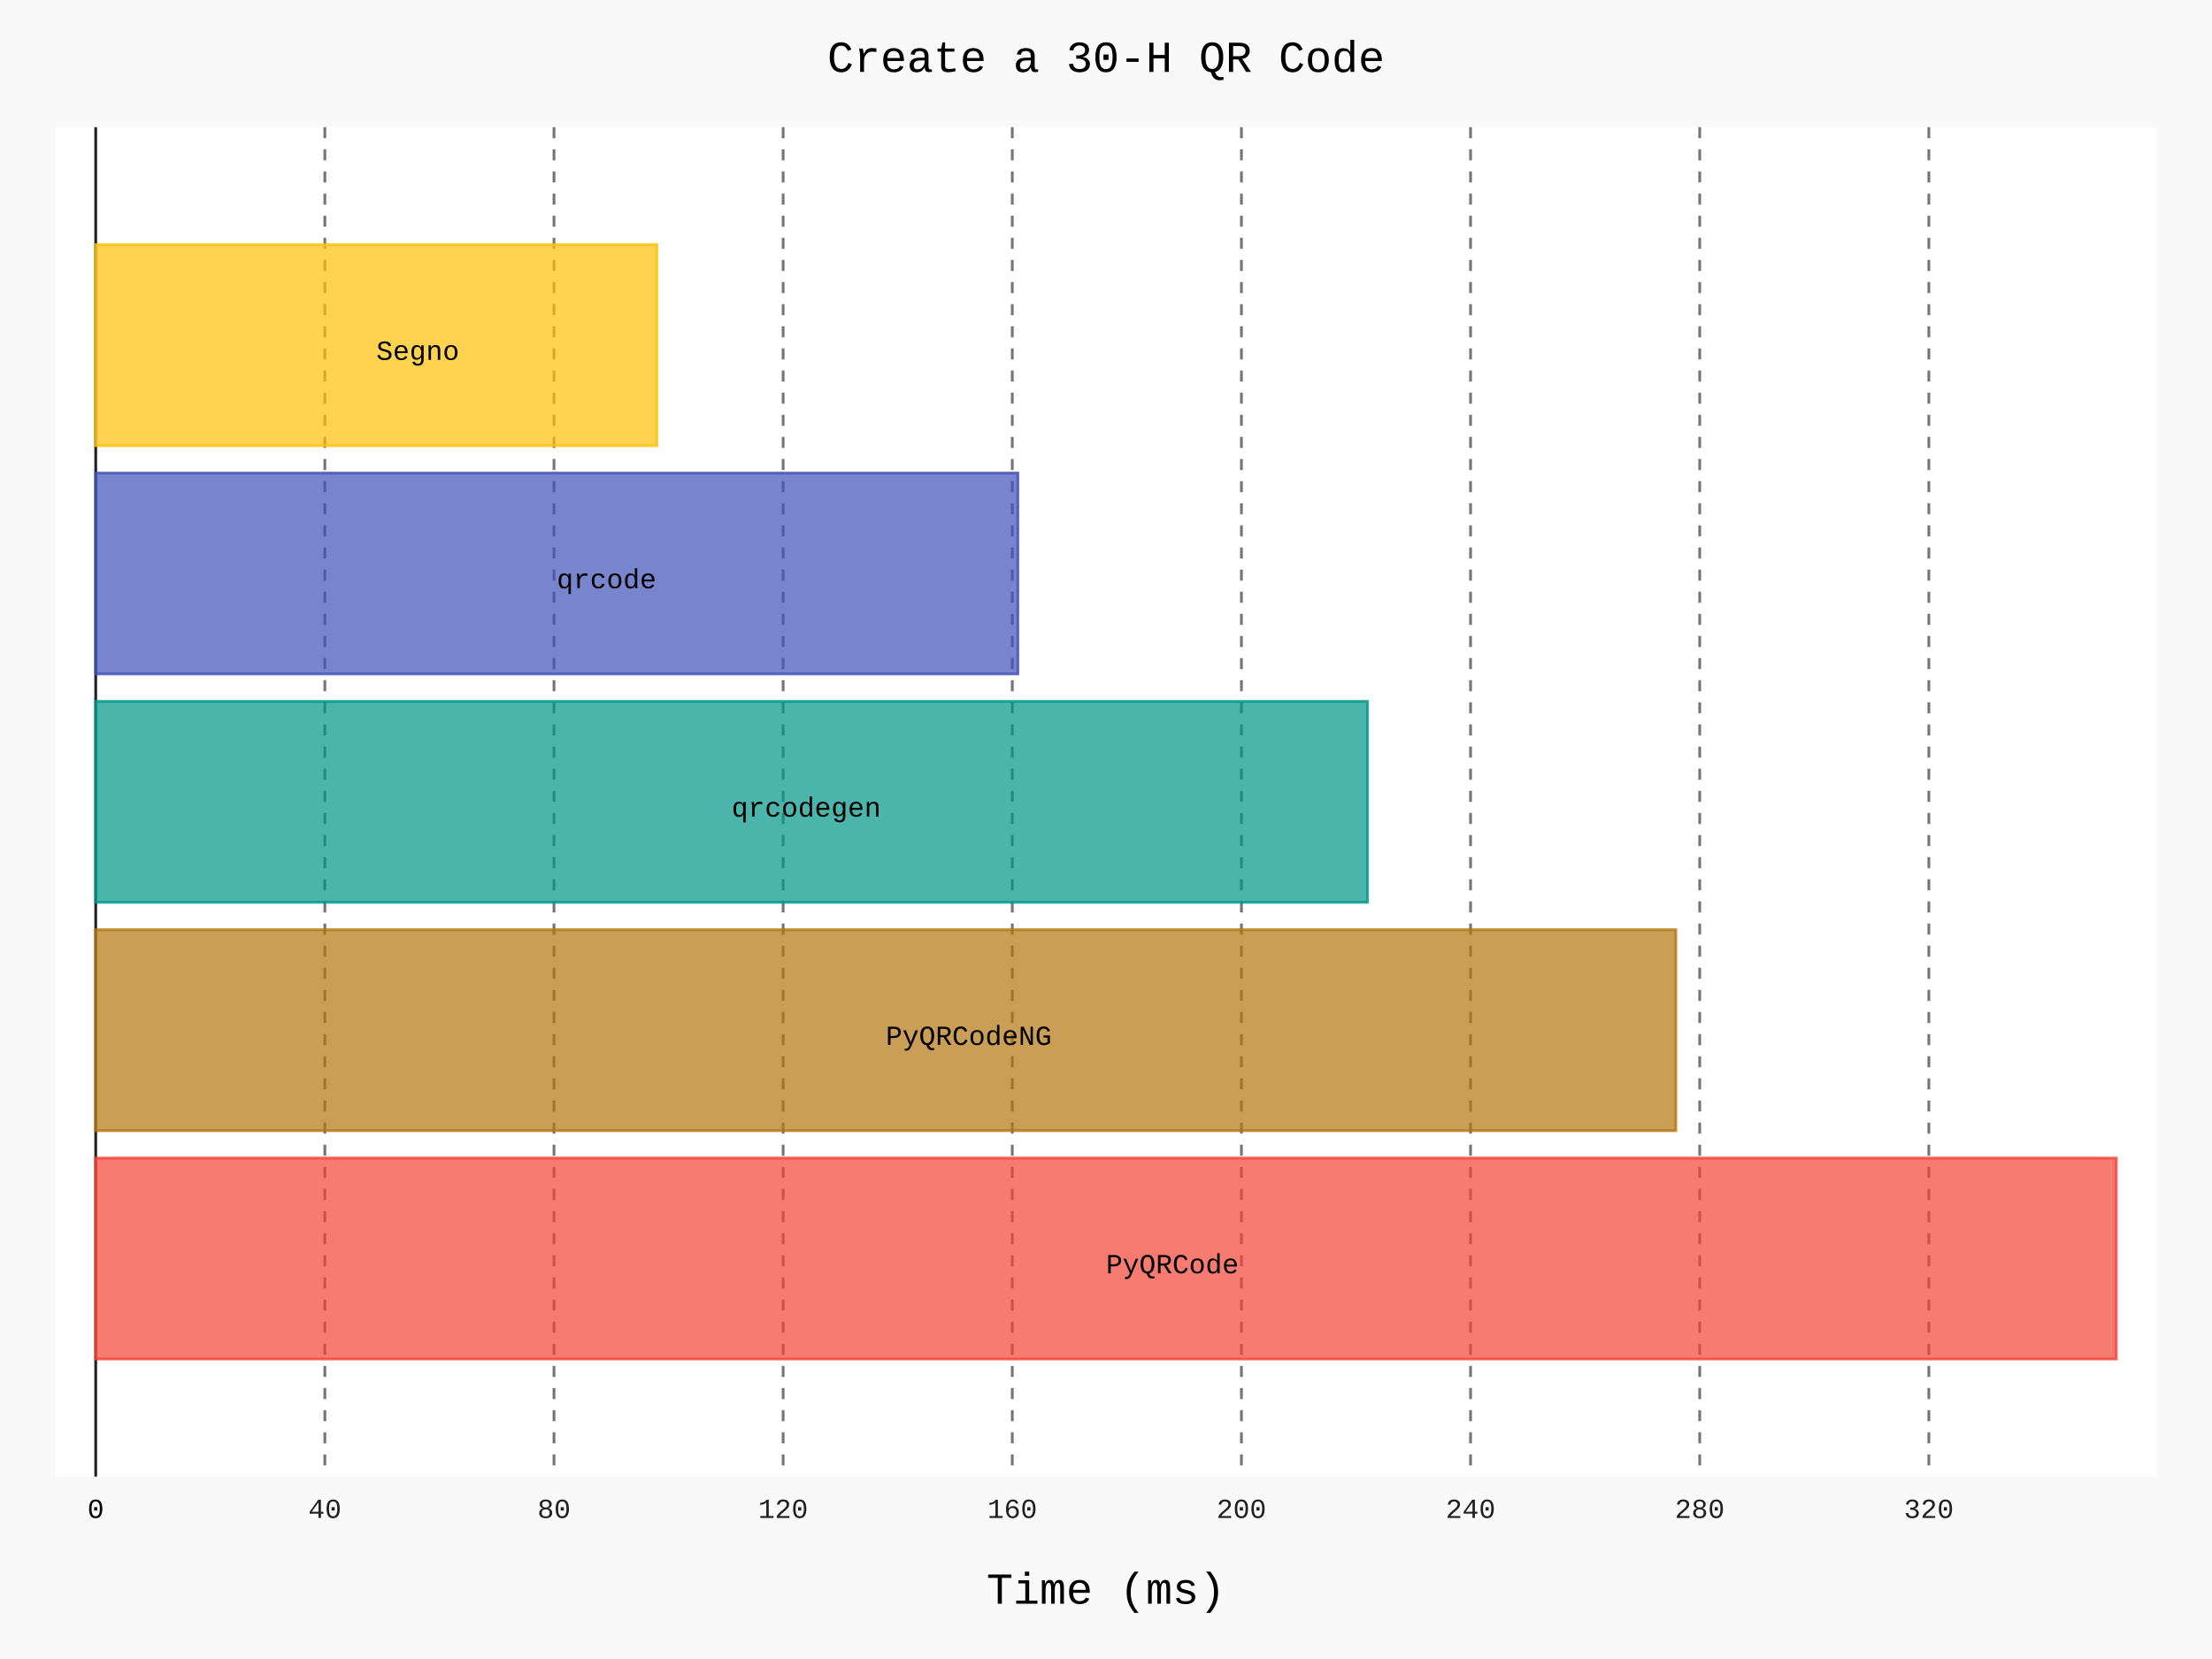
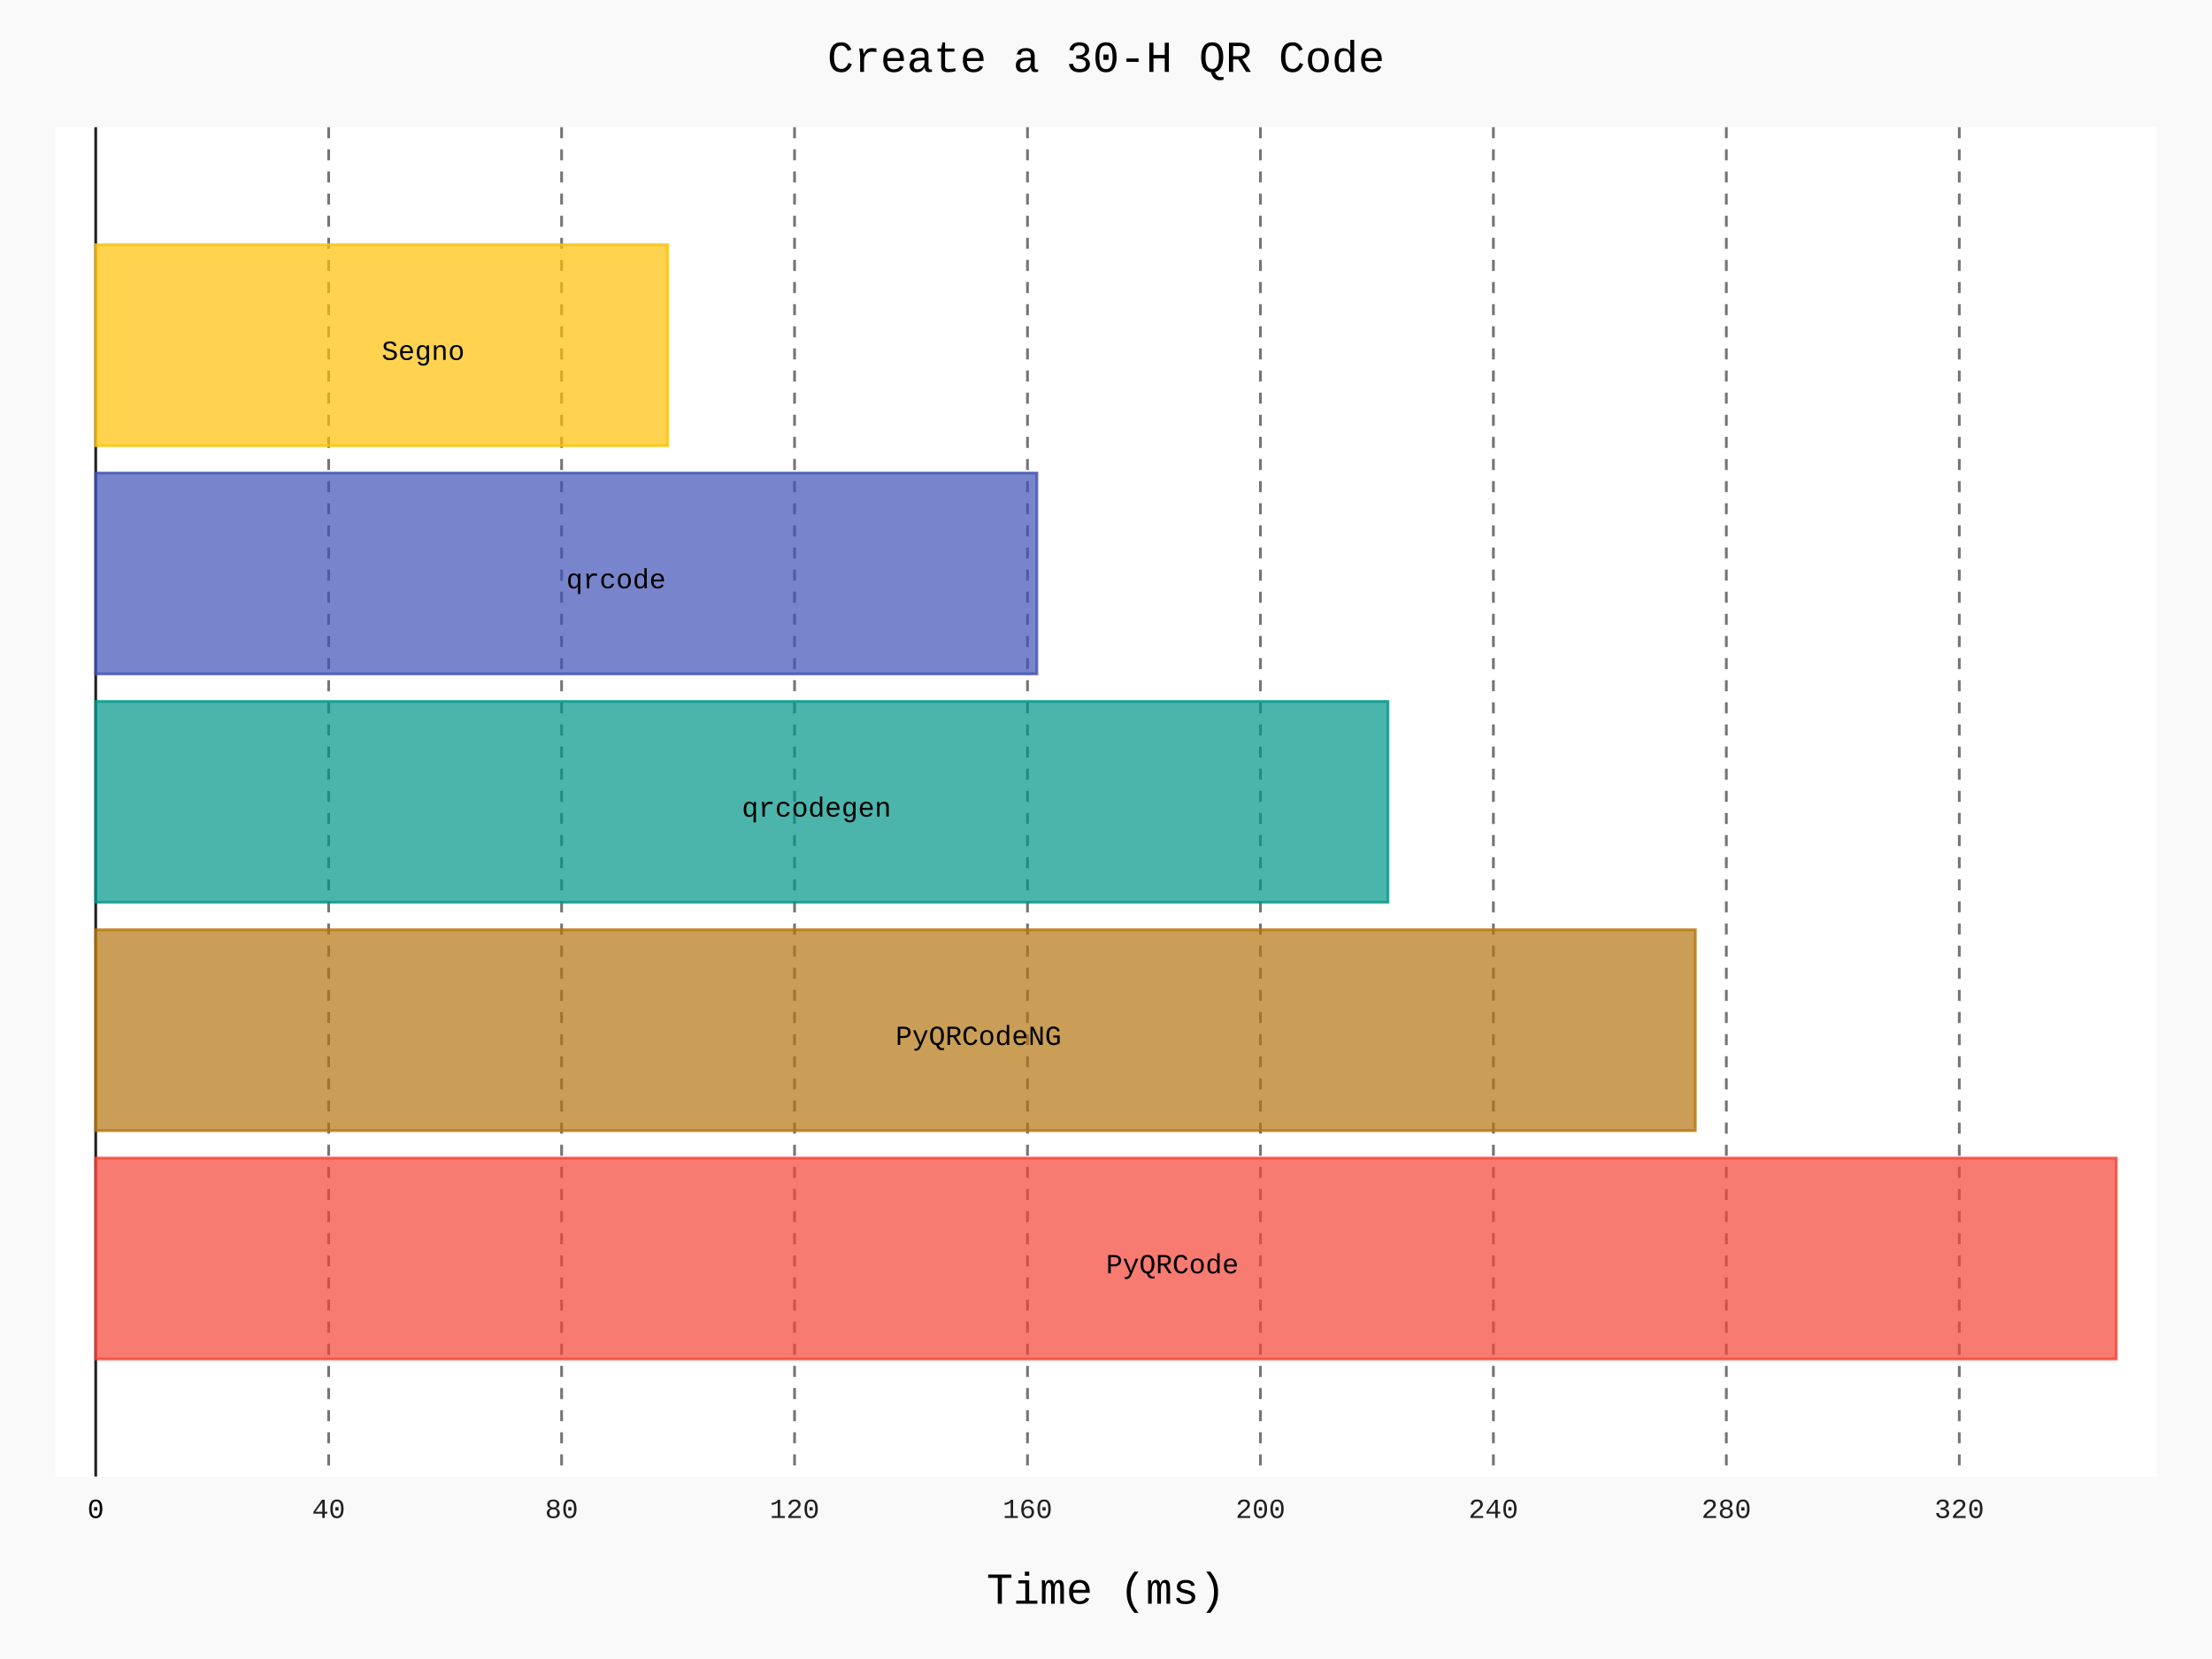
- <svg xmlns="http://www.w3.org/2000/svg" class="pygal-chart" id="chart-5468003f-a576-407e-8d6c-2c43796798f2" viewBox="0 0 800 600">
+ <svg xmlns="http://www.w3.org/2000/svg" class="pygal-chart" id="chart-a9d7307f-615d-429d-9244-e669dc88efb3" viewBox="0 0 800 600">
  <defs>
-     <style type="text/css">#chart-5468003f-a576-407e-8d6c-2c43796798f2{-webkit-user-select:none;-webkit-font-smoothing:antialiased;font-family:Consolas,"Liberation Mono",Menlo,Courier,monospace}#chart-5468003f-a576-407e-8d6c-2c43796798f2 .title{font-family:Consolas,"Liberation Mono",Menlo,Courier,monospace;font-size:16px}#chart-5468003f-a576-407e-8d6c-2c43796798f2 .legends .legend text{font-family:Consolas,"Liberation Mono",Menlo,Courier,monospace;font-size:14px}#chart-5468003f-a576-407e-8d6c-2c43796798f2 .axis text{font-family:Consolas,"Liberation Mono",Menlo,Courier,monospace;font-size:10px}#chart-5468003f-a576-407e-8d6c-2c43796798f2 .axis text.major{font-family:Consolas,"Liberation Mono",Menlo,Courier,monospace;font-size:10px}#chart-5468003f-a576-407e-8d6c-2c43796798f2 .text-overlay text.value{font-family:Consolas,"Liberation Mono",Menlo,Courier,monospace;font-size:16px}#chart-5468003f-a576-407e-8d6c-2c43796798f2 .text-overlay text.label{font-family:Consolas,"Liberation Mono",Menlo,Courier,monospace;font-size:10px}#chart-5468003f-a576-407e-8d6c-2c43796798f2 .tooltip{font-family:Consolas,"Liberation Mono",Menlo,Courier,monospace;font-size:14px}#chart-5468003f-a576-407e-8d6c-2c43796798f2 text.no_data{font-family:Consolas,"Liberation Mono",Menlo,Courier,monospace;font-size:64px}
- #chart-5468003f-a576-407e-8d6c-2c43796798f2{background-color:rgba(249,249,249,1)}#chart-5468003f-a576-407e-8d6c-2c43796798f2 path,#chart-5468003f-a576-407e-8d6c-2c43796798f2 line,#chart-5468003f-a576-407e-8d6c-2c43796798f2 rect,#chart-5468003f-a576-407e-8d6c-2c43796798f2 circle{-webkit-transition:150ms;-moz-transition:150ms;transition:150ms}#chart-5468003f-a576-407e-8d6c-2c43796798f2 .graph &gt; .background{fill:rgba(249,249,249,1)}#chart-5468003f-a576-407e-8d6c-2c43796798f2 .plot &gt; .background{fill:rgba(255,255,255,1)}#chart-5468003f-a576-407e-8d6c-2c43796798f2 .graph{fill:rgba(0,0,0,.87)}#chart-5468003f-a576-407e-8d6c-2c43796798f2 text.no_data{fill:rgba(0,0,0,1)}#chart-5468003f-a576-407e-8d6c-2c43796798f2 .title{fill:rgba(0,0,0,1)}#chart-5468003f-a576-407e-8d6c-2c43796798f2 .legends .legend text{fill:rgba(0,0,0,.87)}#chart-5468003f-a576-407e-8d6c-2c43796798f2 .legends .legend:hover text{fill:rgba(0,0,0,1)}#chart-5468003f-a576-407e-8d6c-2c43796798f2 .axis .line{stroke:rgba(0,0,0,1)}#chart-5468003f-a576-407e-8d6c-2c43796798f2 .axis .guide.line{stroke:rgba(0,0,0,.54)}#chart-5468003f-a576-407e-8d6c-2c43796798f2 .axis .major.line{stroke:rgba(0,0,0,.87)}#chart-5468003f-a576-407e-8d6c-2c43796798f2 .axis text.major{fill:rgba(0,0,0,1)}#chart-5468003f-a576-407e-8d6c-2c43796798f2 .axis.y .guides:hover .guide.line,#chart-5468003f-a576-407e-8d6c-2c43796798f2 .line-graph .axis.x .guides:hover .guide.line,#chart-5468003f-a576-407e-8d6c-2c43796798f2 .stackedline-graph .axis.x .guides:hover .guide.line,#chart-5468003f-a576-407e-8d6c-2c43796798f2 .xy-graph .axis.x .guides:hover .guide.line{stroke:rgba(0,0,0,1)}#chart-5468003f-a576-407e-8d6c-2c43796798f2 .axis .guides:hover text{fill:rgba(0,0,0,1)}#chart-5468003f-a576-407e-8d6c-2c43796798f2 .reactive{fill-opacity:.7;stroke-opacity:.8}#chart-5468003f-a576-407e-8d6c-2c43796798f2 .ci{stroke:rgba(0,0,0,.87)}#chart-5468003f-a576-407e-8d6c-2c43796798f2 .reactive.active,#chart-5468003f-a576-407e-8d6c-2c43796798f2 .active .reactive{fill-opacity:.8;stroke-opacity:.9;stroke-width:4}#chart-5468003f-a576-407e-8d6c-2c43796798f2 .ci .reactive.active{stroke-width:1.5}#chart-5468003f-a576-407e-8d6c-2c43796798f2 .series text{fill:rgba(0,0,0,1)}#chart-5468003f-a576-407e-8d6c-2c43796798f2 .tooltip rect{fill:rgba(255,255,255,1);stroke:rgba(0,0,0,1);-webkit-transition:opacity 150ms;-moz-transition:opacity 150ms;transition:opacity 150ms}#chart-5468003f-a576-407e-8d6c-2c43796798f2 .tooltip .label{fill:rgba(0,0,0,.87)}#chart-5468003f-a576-407e-8d6c-2c43796798f2 .tooltip .label{fill:rgba(0,0,0,.87)}#chart-5468003f-a576-407e-8d6c-2c43796798f2 .tooltip .legend{font-size:.8em;fill:rgba(0,0,0,.54)}#chart-5468003f-a576-407e-8d6c-2c43796798f2 .tooltip .x_label{font-size:.6em;fill:rgba(0,0,0,1)}#chart-5468003f-a576-407e-8d6c-2c43796798f2 .tooltip .xlink{font-size:.5em;text-decoration:underline}#chart-5468003f-a576-407e-8d6c-2c43796798f2 .tooltip .value{font-size:1.5em}#chart-5468003f-a576-407e-8d6c-2c43796798f2 .bound{font-size:.5em}#chart-5468003f-a576-407e-8d6c-2c43796798f2 .max-value{font-size:.75em;fill:rgba(0,0,0,.54)}#chart-5468003f-a576-407e-8d6c-2c43796798f2 .map-element{fill:rgba(255,255,255,1);stroke:rgba(0,0,0,.54) !important}#chart-5468003f-a576-407e-8d6c-2c43796798f2 .map-element .reactive{fill-opacity:inherit;stroke-opacity:inherit}#chart-5468003f-a576-407e-8d6c-2c43796798f2 .color-0,#chart-5468003f-a576-407e-8d6c-2c43796798f2 .color-0 a:visited{stroke:#F44336;fill:#F44336}#chart-5468003f-a576-407e-8d6c-2c43796798f2 .color-1,#chart-5468003f-a576-407e-8d6c-2c43796798f2 .color-1 a:visited{stroke:#3F51B5;fill:#3F51B5}#chart-5468003f-a576-407e-8d6c-2c43796798f2 .color-2,#chart-5468003f-a576-407e-8d6c-2c43796798f2 .color-2 a:visited{stroke:#009688;fill:#009688}#chart-5468003f-a576-407e-8d6c-2c43796798f2 .color-3,#chart-5468003f-a576-407e-8d6c-2c43796798f2 .color-3 a:visited{stroke:#FFC107;fill:#FFC107}#chart-5468003f-a576-407e-8d6c-2c43796798f2 .color-4,#chart-5468003f-a576-407e-8d6c-2c43796798f2 .color-4 a:visited{stroke:#FF5722;fill:#FF5722}#chart-5468003f-a576-407e-8d6c-2c43796798f2 .text-overlay .color-0 text{fill:black}#chart-5468003f-a576-407e-8d6c-2c43796798f2 .text-overlay .color-1 text{fill:black}#chart-5468003f-a576-407e-8d6c-2c43796798f2 .text-overlay .color-2 text{fill:black}#chart-5468003f-a576-407e-8d6c-2c43796798f2 .text-overlay .color-3 text{fill:black}#chart-5468003f-a576-407e-8d6c-2c43796798f2 .text-overlay .color-4 text{fill:black}
- #chart-5468003f-a576-407e-8d6c-2c43796798f2 text.no_data{text-anchor:middle}#chart-5468003f-a576-407e-8d6c-2c43796798f2 .guide.line{fill:none}#chart-5468003f-a576-407e-8d6c-2c43796798f2 .centered{text-anchor:middle}#chart-5468003f-a576-407e-8d6c-2c43796798f2 .title{text-anchor:middle}#chart-5468003f-a576-407e-8d6c-2c43796798f2 .legends .legend text{fill-opacity:1}#chart-5468003f-a576-407e-8d6c-2c43796798f2 .axis.x text{text-anchor:middle}#chart-5468003f-a576-407e-8d6c-2c43796798f2 .axis.x:not(.web) text[transform]{text-anchor:start}#chart-5468003f-a576-407e-8d6c-2c43796798f2 .axis.x:not(.web) text[transform].backwards{text-anchor:end}#chart-5468003f-a576-407e-8d6c-2c43796798f2 .axis.y text{text-anchor:end}#chart-5468003f-a576-407e-8d6c-2c43796798f2 .axis.y text[transform].backwards{text-anchor:start}#chart-5468003f-a576-407e-8d6c-2c43796798f2 .axis.y2 text{text-anchor:start}#chart-5468003f-a576-407e-8d6c-2c43796798f2 .axis.y2 text[transform].backwards{text-anchor:end}#chart-5468003f-a576-407e-8d6c-2c43796798f2 .axis .guide.line{stroke-dasharray:4,4}#chart-5468003f-a576-407e-8d6c-2c43796798f2 .axis .major.guide.line{stroke-dasharray:6,6}#chart-5468003f-a576-407e-8d6c-2c43796798f2 .horizontal .axis.y .guide.line,#chart-5468003f-a576-407e-8d6c-2c43796798f2 .horizontal .axis.y2 .guide.line,#chart-5468003f-a576-407e-8d6c-2c43796798f2 .vertical .axis.x .guide.line{opacity:0}#chart-5468003f-a576-407e-8d6c-2c43796798f2 .horizontal .axis.always_show .guide.line,#chart-5468003f-a576-407e-8d6c-2c43796798f2 .vertical .axis.always_show .guide.line{opacity:1 !important}#chart-5468003f-a576-407e-8d6c-2c43796798f2 .axis.y .guides:hover .guide.line,#chart-5468003f-a576-407e-8d6c-2c43796798f2 .axis.y2 .guides:hover .guide.line,#chart-5468003f-a576-407e-8d6c-2c43796798f2 .axis.x .guides:hover .guide.line{opacity:1}#chart-5468003f-a576-407e-8d6c-2c43796798f2 .axis .guides:hover text{opacity:1}#chart-5468003f-a576-407e-8d6c-2c43796798f2 .nofill{fill:none}#chart-5468003f-a576-407e-8d6c-2c43796798f2 .subtle-fill{fill-opacity:.2}#chart-5468003f-a576-407e-8d6c-2c43796798f2 .dot{stroke-width:1px;fill-opacity:1}#chart-5468003f-a576-407e-8d6c-2c43796798f2 .dot.active{stroke-width:5px}#chart-5468003f-a576-407e-8d6c-2c43796798f2 .dot.negative{fill:transparent}#chart-5468003f-a576-407e-8d6c-2c43796798f2 text,#chart-5468003f-a576-407e-8d6c-2c43796798f2 tspan{stroke:none !important}#chart-5468003f-a576-407e-8d6c-2c43796798f2 .series text.active{opacity:1}#chart-5468003f-a576-407e-8d6c-2c43796798f2 .tooltip rect{fill-opacity:.95;stroke-width:.5}#chart-5468003f-a576-407e-8d6c-2c43796798f2 .tooltip text{fill-opacity:1}#chart-5468003f-a576-407e-8d6c-2c43796798f2 .showable{visibility:hidden}#chart-5468003f-a576-407e-8d6c-2c43796798f2 .showable.shown{visibility:visible}#chart-5468003f-a576-407e-8d6c-2c43796798f2 .gauge-background{fill:rgba(229,229,229,1);stroke:none}#chart-5468003f-a576-407e-8d6c-2c43796798f2 .bg-lines{stroke:rgba(249,249,249,1);stroke-width:2px}</style>
+     <style type="text/css">#chart-a9d7307f-615d-429d-9244-e669dc88efb3{-webkit-user-select:none;-webkit-font-smoothing:antialiased;font-family:Consolas,"Liberation Mono",Menlo,Courier,monospace}#chart-a9d7307f-615d-429d-9244-e669dc88efb3 .title{font-family:Consolas,"Liberation Mono",Menlo,Courier,monospace;font-size:16px}#chart-a9d7307f-615d-429d-9244-e669dc88efb3 .legends .legend text{font-family:Consolas,"Liberation Mono",Menlo,Courier,monospace;font-size:14px}#chart-a9d7307f-615d-429d-9244-e669dc88efb3 .axis text{font-family:Consolas,"Liberation Mono",Menlo,Courier,monospace;font-size:10px}#chart-a9d7307f-615d-429d-9244-e669dc88efb3 .axis text.major{font-family:Consolas,"Liberation Mono",Menlo,Courier,monospace;font-size:10px}#chart-a9d7307f-615d-429d-9244-e669dc88efb3 .text-overlay text.value{font-family:Consolas,"Liberation Mono",Menlo,Courier,monospace;font-size:16px}#chart-a9d7307f-615d-429d-9244-e669dc88efb3 .text-overlay text.label{font-family:Consolas,"Liberation Mono",Menlo,Courier,monospace;font-size:10px}#chart-a9d7307f-615d-429d-9244-e669dc88efb3 .tooltip{font-family:Consolas,"Liberation Mono",Menlo,Courier,monospace;font-size:14px}#chart-a9d7307f-615d-429d-9244-e669dc88efb3 text.no_data{font-family:Consolas,"Liberation Mono",Menlo,Courier,monospace;font-size:64px}
+ #chart-a9d7307f-615d-429d-9244-e669dc88efb3{background-color:rgba(249,249,249,1)}#chart-a9d7307f-615d-429d-9244-e669dc88efb3 path,#chart-a9d7307f-615d-429d-9244-e669dc88efb3 line,#chart-a9d7307f-615d-429d-9244-e669dc88efb3 rect,#chart-a9d7307f-615d-429d-9244-e669dc88efb3 circle{-webkit-transition:150ms;-moz-transition:150ms;transition:150ms}#chart-a9d7307f-615d-429d-9244-e669dc88efb3 .graph &gt; .background{fill:rgba(249,249,249,1)}#chart-a9d7307f-615d-429d-9244-e669dc88efb3 .plot &gt; .background{fill:rgba(255,255,255,1)}#chart-a9d7307f-615d-429d-9244-e669dc88efb3 .graph{fill:rgba(0,0,0,.87)}#chart-a9d7307f-615d-429d-9244-e669dc88efb3 text.no_data{fill:rgba(0,0,0,1)}#chart-a9d7307f-615d-429d-9244-e669dc88efb3 .title{fill:rgba(0,0,0,1)}#chart-a9d7307f-615d-429d-9244-e669dc88efb3 .legends .legend text{fill:rgba(0,0,0,.87)}#chart-a9d7307f-615d-429d-9244-e669dc88efb3 .legends .legend:hover text{fill:rgba(0,0,0,1)}#chart-a9d7307f-615d-429d-9244-e669dc88efb3 .axis .line{stroke:rgba(0,0,0,1)}#chart-a9d7307f-615d-429d-9244-e669dc88efb3 .axis .guide.line{stroke:rgba(0,0,0,.54)}#chart-a9d7307f-615d-429d-9244-e669dc88efb3 .axis .major.line{stroke:rgba(0,0,0,.87)}#chart-a9d7307f-615d-429d-9244-e669dc88efb3 .axis text.major{fill:rgba(0,0,0,1)}#chart-a9d7307f-615d-429d-9244-e669dc88efb3 .axis.y .guides:hover .guide.line,#chart-a9d7307f-615d-429d-9244-e669dc88efb3 .line-graph .axis.x .guides:hover .guide.line,#chart-a9d7307f-615d-429d-9244-e669dc88efb3 .stackedline-graph .axis.x .guides:hover .guide.line,#chart-a9d7307f-615d-429d-9244-e669dc88efb3 .xy-graph .axis.x .guides:hover .guide.line{stroke:rgba(0,0,0,1)}#chart-a9d7307f-615d-429d-9244-e669dc88efb3 .axis .guides:hover text{fill:rgba(0,0,0,1)}#chart-a9d7307f-615d-429d-9244-e669dc88efb3 .reactive{fill-opacity:.7;stroke-opacity:.8}#chart-a9d7307f-615d-429d-9244-e669dc88efb3 .ci{stroke:rgba(0,0,0,.87)}#chart-a9d7307f-615d-429d-9244-e669dc88efb3 .reactive.active,#chart-a9d7307f-615d-429d-9244-e669dc88efb3 .active .reactive{fill-opacity:.8;stroke-opacity:.9;stroke-width:4}#chart-a9d7307f-615d-429d-9244-e669dc88efb3 .ci .reactive.active{stroke-width:1.5}#chart-a9d7307f-615d-429d-9244-e669dc88efb3 .series text{fill:rgba(0,0,0,1)}#chart-a9d7307f-615d-429d-9244-e669dc88efb3 .tooltip rect{fill:rgba(255,255,255,1);stroke:rgba(0,0,0,1);-webkit-transition:opacity 150ms;-moz-transition:opacity 150ms;transition:opacity 150ms}#chart-a9d7307f-615d-429d-9244-e669dc88efb3 .tooltip .label{fill:rgba(0,0,0,.87)}#chart-a9d7307f-615d-429d-9244-e669dc88efb3 .tooltip .label{fill:rgba(0,0,0,.87)}#chart-a9d7307f-615d-429d-9244-e669dc88efb3 .tooltip .legend{font-size:.8em;fill:rgba(0,0,0,.54)}#chart-a9d7307f-615d-429d-9244-e669dc88efb3 .tooltip .x_label{font-size:.6em;fill:rgba(0,0,0,1)}#chart-a9d7307f-615d-429d-9244-e669dc88efb3 .tooltip .xlink{font-size:.5em;text-decoration:underline}#chart-a9d7307f-615d-429d-9244-e669dc88efb3 .tooltip .value{font-size:1.5em}#chart-a9d7307f-615d-429d-9244-e669dc88efb3 .bound{font-size:.5em}#chart-a9d7307f-615d-429d-9244-e669dc88efb3 .max-value{font-size:.75em;fill:rgba(0,0,0,.54)}#chart-a9d7307f-615d-429d-9244-e669dc88efb3 .map-element{fill:rgba(255,255,255,1);stroke:rgba(0,0,0,.54) !important}#chart-a9d7307f-615d-429d-9244-e669dc88efb3 .map-element .reactive{fill-opacity:inherit;stroke-opacity:inherit}#chart-a9d7307f-615d-429d-9244-e669dc88efb3 .color-0,#chart-a9d7307f-615d-429d-9244-e669dc88efb3 .color-0 a:visited{stroke:#F44336;fill:#F44336}#chart-a9d7307f-615d-429d-9244-e669dc88efb3 .color-1,#chart-a9d7307f-615d-429d-9244-e669dc88efb3 .color-1 a:visited{stroke:#3F51B5;fill:#3F51B5}#chart-a9d7307f-615d-429d-9244-e669dc88efb3 .color-2,#chart-a9d7307f-615d-429d-9244-e669dc88efb3 .color-2 a:visited{stroke:#009688;fill:#009688}#chart-a9d7307f-615d-429d-9244-e669dc88efb3 .color-3,#chart-a9d7307f-615d-429d-9244-e669dc88efb3 .color-3 a:visited{stroke:#FFC107;fill:#FFC107}#chart-a9d7307f-615d-429d-9244-e669dc88efb3 .color-4,#chart-a9d7307f-615d-429d-9244-e669dc88efb3 .color-4 a:visited{stroke:#FF5722;fill:#FF5722}#chart-a9d7307f-615d-429d-9244-e669dc88efb3 .text-overlay .color-0 text{fill:black}#chart-a9d7307f-615d-429d-9244-e669dc88efb3 .text-overlay .color-1 text{fill:black}#chart-a9d7307f-615d-429d-9244-e669dc88efb3 .text-overlay .color-2 text{fill:black}#chart-a9d7307f-615d-429d-9244-e669dc88efb3 .text-overlay .color-3 text{fill:black}#chart-a9d7307f-615d-429d-9244-e669dc88efb3 .text-overlay .color-4 text{fill:black}
+ #chart-a9d7307f-615d-429d-9244-e669dc88efb3 text.no_data{text-anchor:middle}#chart-a9d7307f-615d-429d-9244-e669dc88efb3 .guide.line{fill:none}#chart-a9d7307f-615d-429d-9244-e669dc88efb3 .centered{text-anchor:middle}#chart-a9d7307f-615d-429d-9244-e669dc88efb3 .title{text-anchor:middle}#chart-a9d7307f-615d-429d-9244-e669dc88efb3 .legends .legend text{fill-opacity:1}#chart-a9d7307f-615d-429d-9244-e669dc88efb3 .axis.x text{text-anchor:middle}#chart-a9d7307f-615d-429d-9244-e669dc88efb3 .axis.x:not(.web) text[transform]{text-anchor:start}#chart-a9d7307f-615d-429d-9244-e669dc88efb3 .axis.x:not(.web) text[transform].backwards{text-anchor:end}#chart-a9d7307f-615d-429d-9244-e669dc88efb3 .axis.y text{text-anchor:end}#chart-a9d7307f-615d-429d-9244-e669dc88efb3 .axis.y text[transform].backwards{text-anchor:start}#chart-a9d7307f-615d-429d-9244-e669dc88efb3 .axis.y2 text{text-anchor:start}#chart-a9d7307f-615d-429d-9244-e669dc88efb3 .axis.y2 text[transform].backwards{text-anchor:end}#chart-a9d7307f-615d-429d-9244-e669dc88efb3 .axis .guide.line{stroke-dasharray:4,4}#chart-a9d7307f-615d-429d-9244-e669dc88efb3 .axis .major.guide.line{stroke-dasharray:6,6}#chart-a9d7307f-615d-429d-9244-e669dc88efb3 .horizontal .axis.y .guide.line,#chart-a9d7307f-615d-429d-9244-e669dc88efb3 .horizontal .axis.y2 .guide.line,#chart-a9d7307f-615d-429d-9244-e669dc88efb3 .vertical .axis.x .guide.line{opacity:0}#chart-a9d7307f-615d-429d-9244-e669dc88efb3 .horizontal .axis.always_show .guide.line,#chart-a9d7307f-615d-429d-9244-e669dc88efb3 .vertical .axis.always_show .guide.line{opacity:1 !important}#chart-a9d7307f-615d-429d-9244-e669dc88efb3 .axis.y .guides:hover .guide.line,#chart-a9d7307f-615d-429d-9244-e669dc88efb3 .axis.y2 .guides:hover .guide.line,#chart-a9d7307f-615d-429d-9244-e669dc88efb3 .axis.x .guides:hover .guide.line{opacity:1}#chart-a9d7307f-615d-429d-9244-e669dc88efb3 .axis .guides:hover text{opacity:1}#chart-a9d7307f-615d-429d-9244-e669dc88efb3 .nofill{fill:none}#chart-a9d7307f-615d-429d-9244-e669dc88efb3 .subtle-fill{fill-opacity:.2}#chart-a9d7307f-615d-429d-9244-e669dc88efb3 .dot{stroke-width:1px;fill-opacity:1}#chart-a9d7307f-615d-429d-9244-e669dc88efb3 .dot.active{stroke-width:5px}#chart-a9d7307f-615d-429d-9244-e669dc88efb3 .dot.negative{fill:transparent}#chart-a9d7307f-615d-429d-9244-e669dc88efb3 text,#chart-a9d7307f-615d-429d-9244-e669dc88efb3 tspan{stroke:none !important}#chart-a9d7307f-615d-429d-9244-e669dc88efb3 .series text.active{opacity:1}#chart-a9d7307f-615d-429d-9244-e669dc88efb3 .tooltip rect{fill-opacity:.95;stroke-width:.5}#chart-a9d7307f-615d-429d-9244-e669dc88efb3 .tooltip text{fill-opacity:1}#chart-a9d7307f-615d-429d-9244-e669dc88efb3 .showable{visibility:hidden}#chart-a9d7307f-615d-429d-9244-e669dc88efb3 .showable.shown{visibility:visible}#chart-a9d7307f-615d-429d-9244-e669dc88efb3 .gauge-background{fill:rgba(229,229,229,1);stroke:none}#chart-a9d7307f-615d-429d-9244-e669dc88efb3 .bg-lines{stroke:rgba(249,249,249,1);stroke-width:2px}</style>
  </defs>
  <g class="graph horizontalbar-graph horizontal">
    <rect class="background" height="600" width="800" x="0" y="0" />
    <g class="plot" transform="translate(20, 46)">
      <rect class="background" height="488" width="760" x="0" y="0" />
      <g class="axis x always_show">
        <g class="guides">
          <path class="axis major line" d="M14.615 0 v488" />
          <text class="major" x="14.615" y="503.0">0</text>
        </g>
        <g class="guides">
-           <path class="guide line" d="M97.488 0 v488" />
-           <text class="" x="97.488" y="503.0">40</text>
+           <path class="guide line" d="M98.864 0 v488" />
+           <text class="" x="98.864" y="503.0">40</text>
        </g>
        <g class="guides">
-           <path class="guide line" d="M180.36 0 v488" />
-           <text class="" x="180.36" y="503.0">80</text>
+           <path class="guide line" d="M183.112 0 v488" />
+           <text class="" x="183.112" y="503.0">80</text>
        </g>
        <g class="guides">
-           <path class="guide line" d="M263.233 0 v488" />
-           <text class="" x="263.233" y="503.0">120</text>
+           <path class="guide line" d="M267.36 0 v488" />
+           <text class="" x="267.36" y="503.0">120</text>
        </g>
        <g class="guides">
-           <path class="guide line" d="M346.105 0 v488" />
-           <text class="" x="346.105" y="503.0">160</text>
+           <path class="guide line" d="M351.608 0 v488" />
+           <text class="" x="351.608" y="503.0">160</text>
        </g>
        <g class="guides">
-           <path class="guide line" d="M428.978 0 v488" />
-           <text class="" x="428.978" y="503.0">200</text>
+           <path class="guide line" d="M435.857 0 v488" />
+           <text class="" x="435.857" y="503.0">200</text>
        </g>
        <g class="guides">
-           <path class="guide line" d="M511.85 0 v488" />
-           <text class="" x="511.85" y="503.0">240</text>
+           <path class="guide line" d="M520.105 0 v488" />
+           <text class="" x="520.105" y="503.0">240</text>
        </g>
        <g class="guides">
-           <path class="guide line" d="M594.723 0 v488" />
-           <text class="" x="594.723" y="503.0">280</text>
+           <path class="guide line" d="M604.353 0 v488" />
+           <text class="" x="604.353" y="503.0">280</text>
        </g>
        <g class="guides">
-           <path class="guide line" d="M677.595 0 v488" />
-           <text class="" x="677.595" y="503.0">320</text>
+           <path class="guide line" d="M688.601 0 v488" />
+           <text class="" x="688.601" y="503.0">320</text>
        </g>
      </g>
      <g class="series serie-4 color-4">
        <g class="bars">
          <g class="bar" style="fill: #F44336; stroke: #F44336">
            <rect class="rect reactive tooltip-trigger" height="72.674" rx="0" ry="0" width="730.769" x="14.615" y="372.832" />
          </g>
        </g>
      </g>
      <g class="series serie-3 color-3">
        <g class="bars">
          <g class="bar" style="fill: #b4750f; stroke: #b4750f">
-             <rect class="rect reactive tooltip-trigger" height="72.674" rx="0" ry="0" width="571.468" x="14.615" y="290.247" />
+             <rect class="rect reactive tooltip-trigger" height="72.674" rx="0" ry="0" width="578.533" x="14.615" y="290.247" />
          </g>
        </g>
      </g>
      <g class="series serie-2 color-2">
        <g class="bars">
          <g class="bar" style="fill: #009688; stroke: #009688">
-             <rect class="rect reactive tooltip-trigger" height="72.674" rx="0" ry="0" width="459.963" x="14.615" y="207.663" />
+             <rect class="rect reactive tooltip-trigger" height="72.674" rx="0" ry="0" width="467.367" x="14.615" y="207.663" />
          </g>
        </g>
      </g>
      <g class="series serie-1 color-1">
        <g class="bars">
          <g class="bar" style="fill: #3F51B5; stroke: #3F51B5">
-             <rect class="rect reactive tooltip-trigger" height="72.674" rx="0" ry="0" width="333.52" x="14.615" y="125.078" />
+             <rect class="rect reactive tooltip-trigger" height="72.674" rx="0" ry="0" width="340.384" x="14.615" y="125.078" />
          </g>
        </g>
      </g>
      <g class="series serie-0 color-0">
        <g class="bars">
          <g class="bar" style="fill: #FFC107; stroke: #FFC107">
-             <rect class="rect reactive tooltip-trigger" height="72.674" rx="0" ry="0" width="202.955" x="14.615" y="42.494" />
+             <rect class="rect reactive tooltip-trigger" height="72.674" rx="0" ry="0" width="206.85" x="14.615" y="42.494" />
          </g>
        </g>
      </g>
    </g>
    <g class="titles">
      <text class="title plot_title" x="400.0" y="26">Create a 30-H QR Code</text>
      <text class="title" x="400.0" y="580">Time (ms)</text>
    </g>
    <g class="plot overlay" transform="translate(20, 46)">
      <g class="series serie-4 color-4" />
      <g class="series serie-3 color-3" />
      <g class="series serie-2 color-2" />
      <g class="series serie-1 color-1" />
      <g class="series serie-0 color-0" />
    </g>
    <g class="plot text-overlay" transform="translate(20, 46)">
      <g class="series serie-4 color-4">
-         <text class="label" x="380.0" y="414.503">PyQRCode</text>
+         <text class="label" x="380" y="414.503">PyQRCode</text>
      </g>
      <g class="series serie-3 color-3">
-         <text class="label" x="300.349" y="331.918">PyQRCodeNG</text>
+         <text class="label" x="303.882" y="331.918">PyQRCodeNG</text>
      </g>
      <g class="series serie-2 color-2">
-         <text class="label" x="244.597" y="249.333">qrcodegen</text>
+         <text class="label" x="248.299" y="249.333">qrcodegen</text>
      </g>
      <g class="series serie-1 color-1">
-         <text class="label" x="181.375" y="166.749">qrcode</text>
+         <text class="label" x="184.807" y="166.749">qrcode</text>
      </g>
      <g class="series serie-0 color-0">
-         <text class="label" x="116.093" y="84.164">Segno</text>
+         <text class="label" x="118.041" y="84.164">Segno</text>
      </g>
    </g>
    <g class="plot tooltip-overlay" transform="translate(20, 46)">
      <g class="tooltip" style="opacity: 0" transform="translate(0 0)">
        <rect class="tooltip-box" height="0" rx="0" ry="0" width="0" />
        <g class="text" />
      </g>
    </g>
  </g>
</svg>
